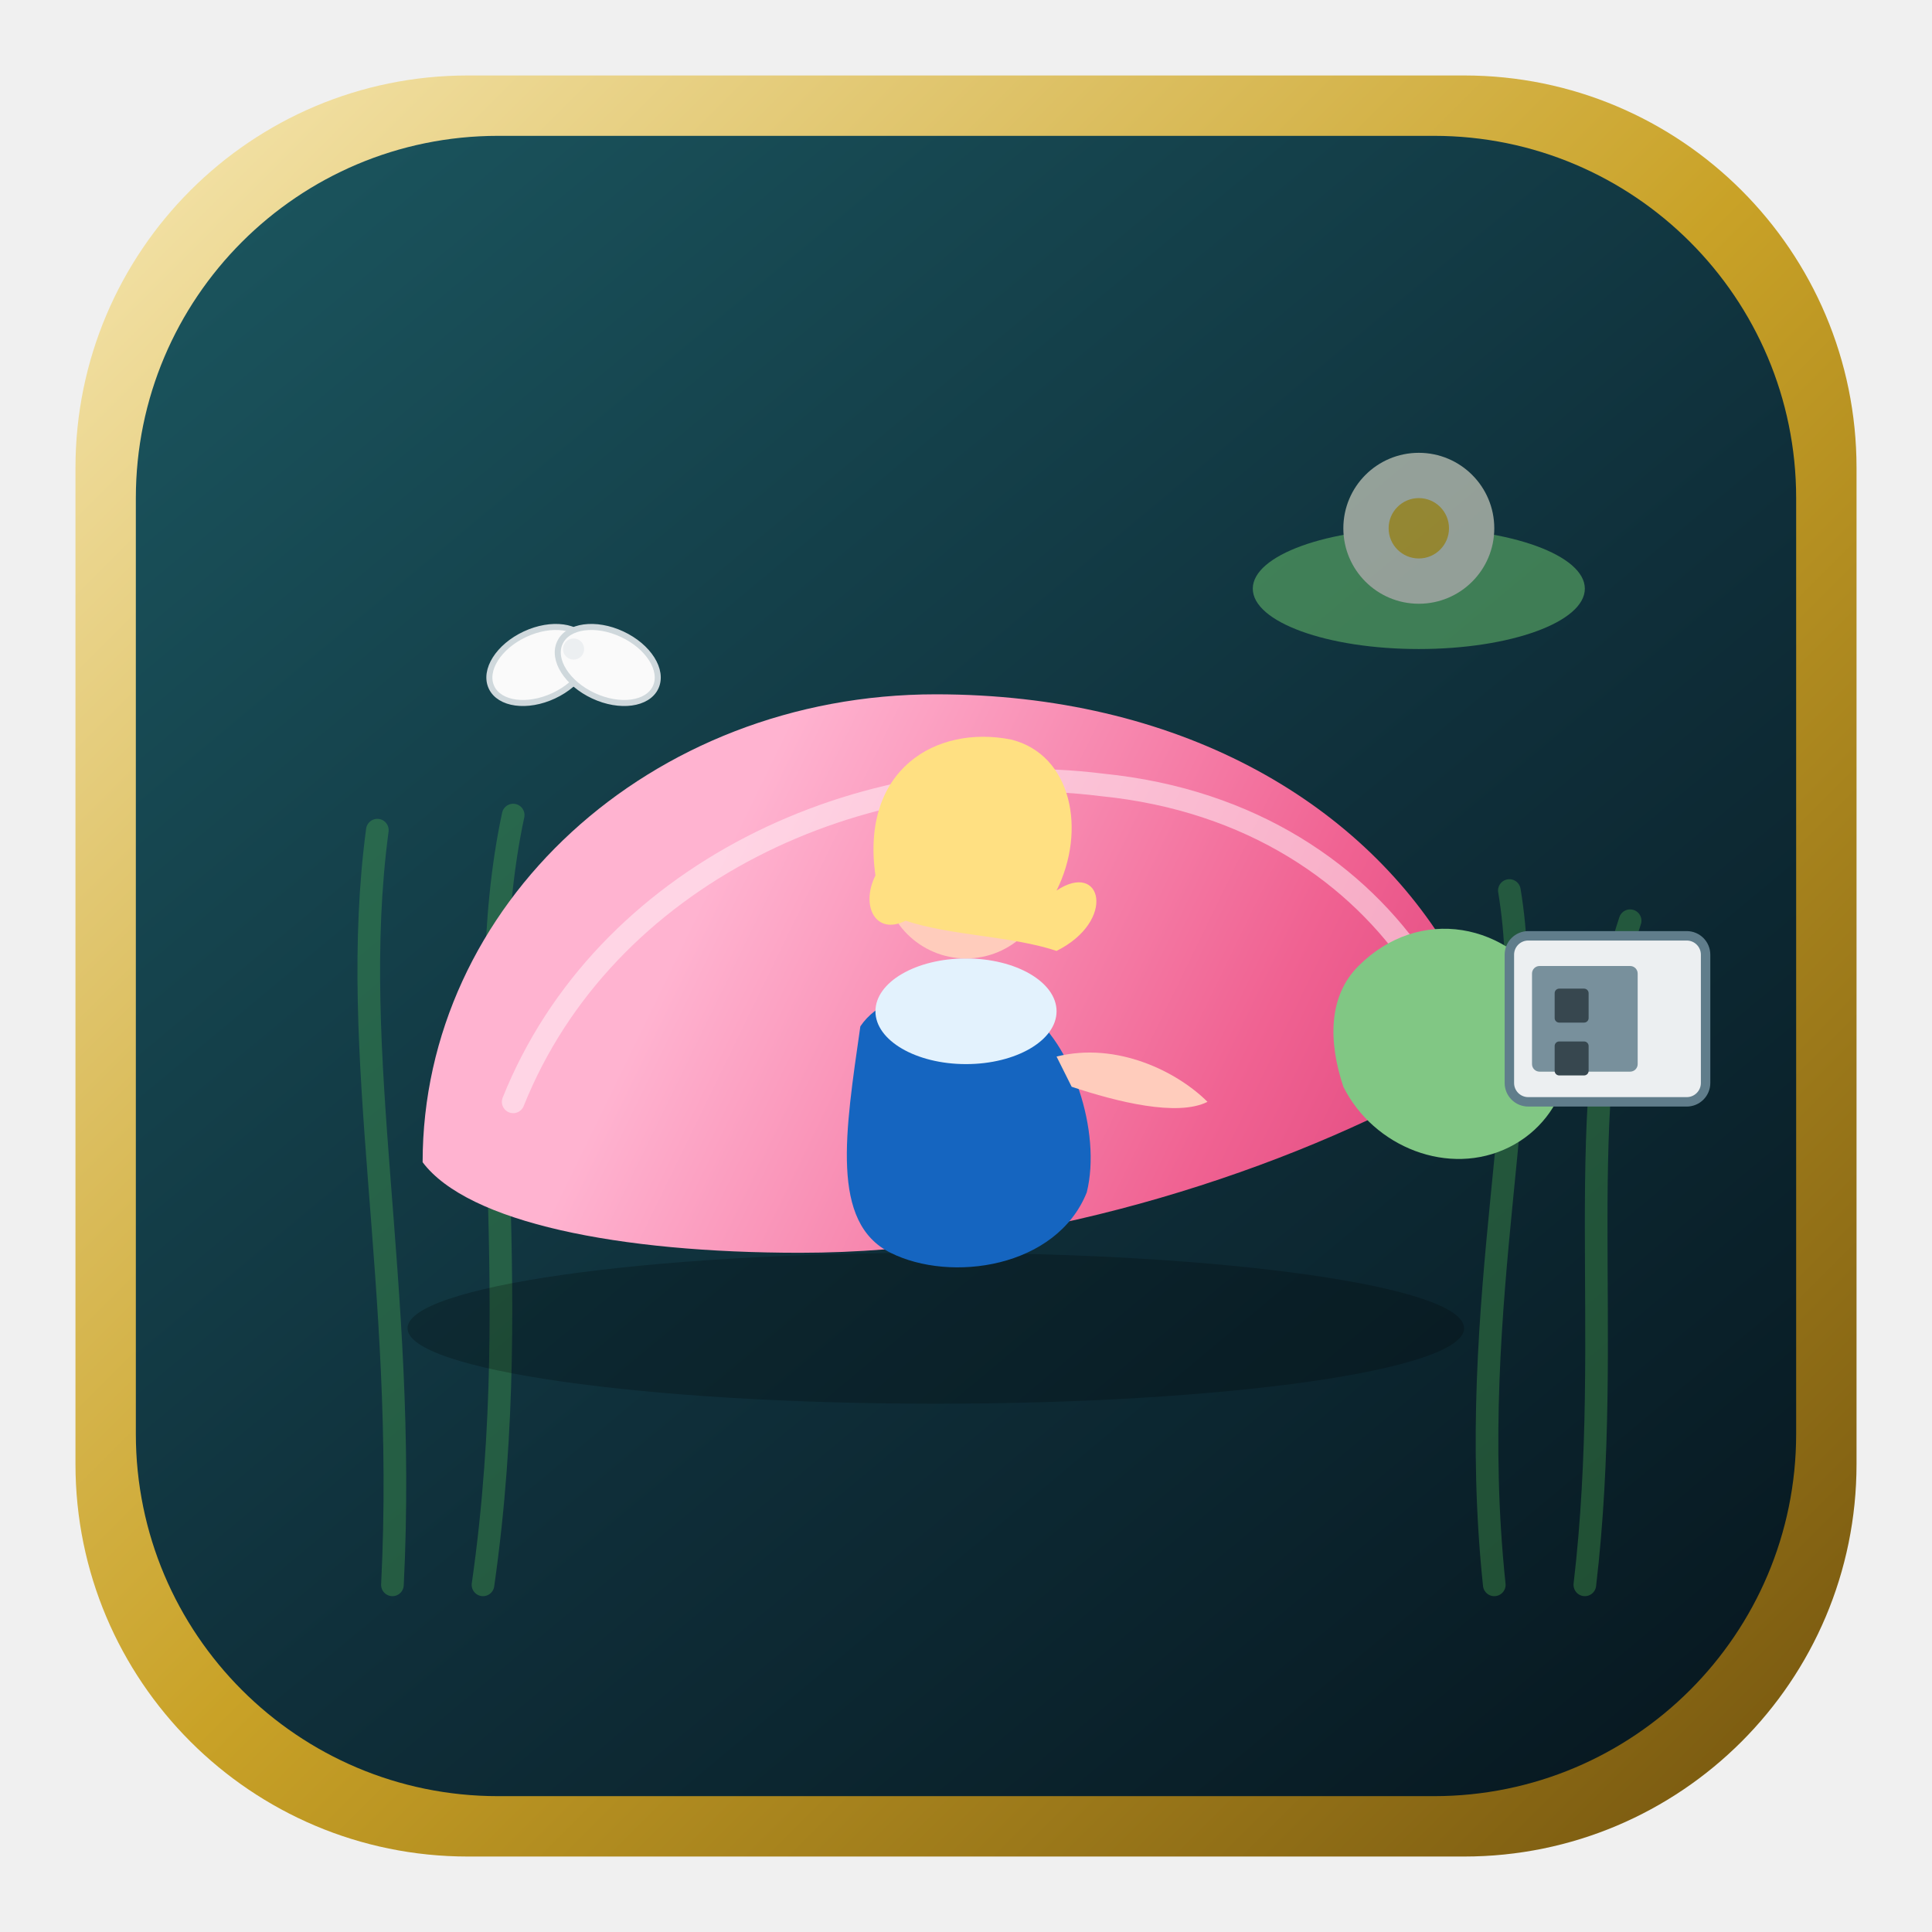
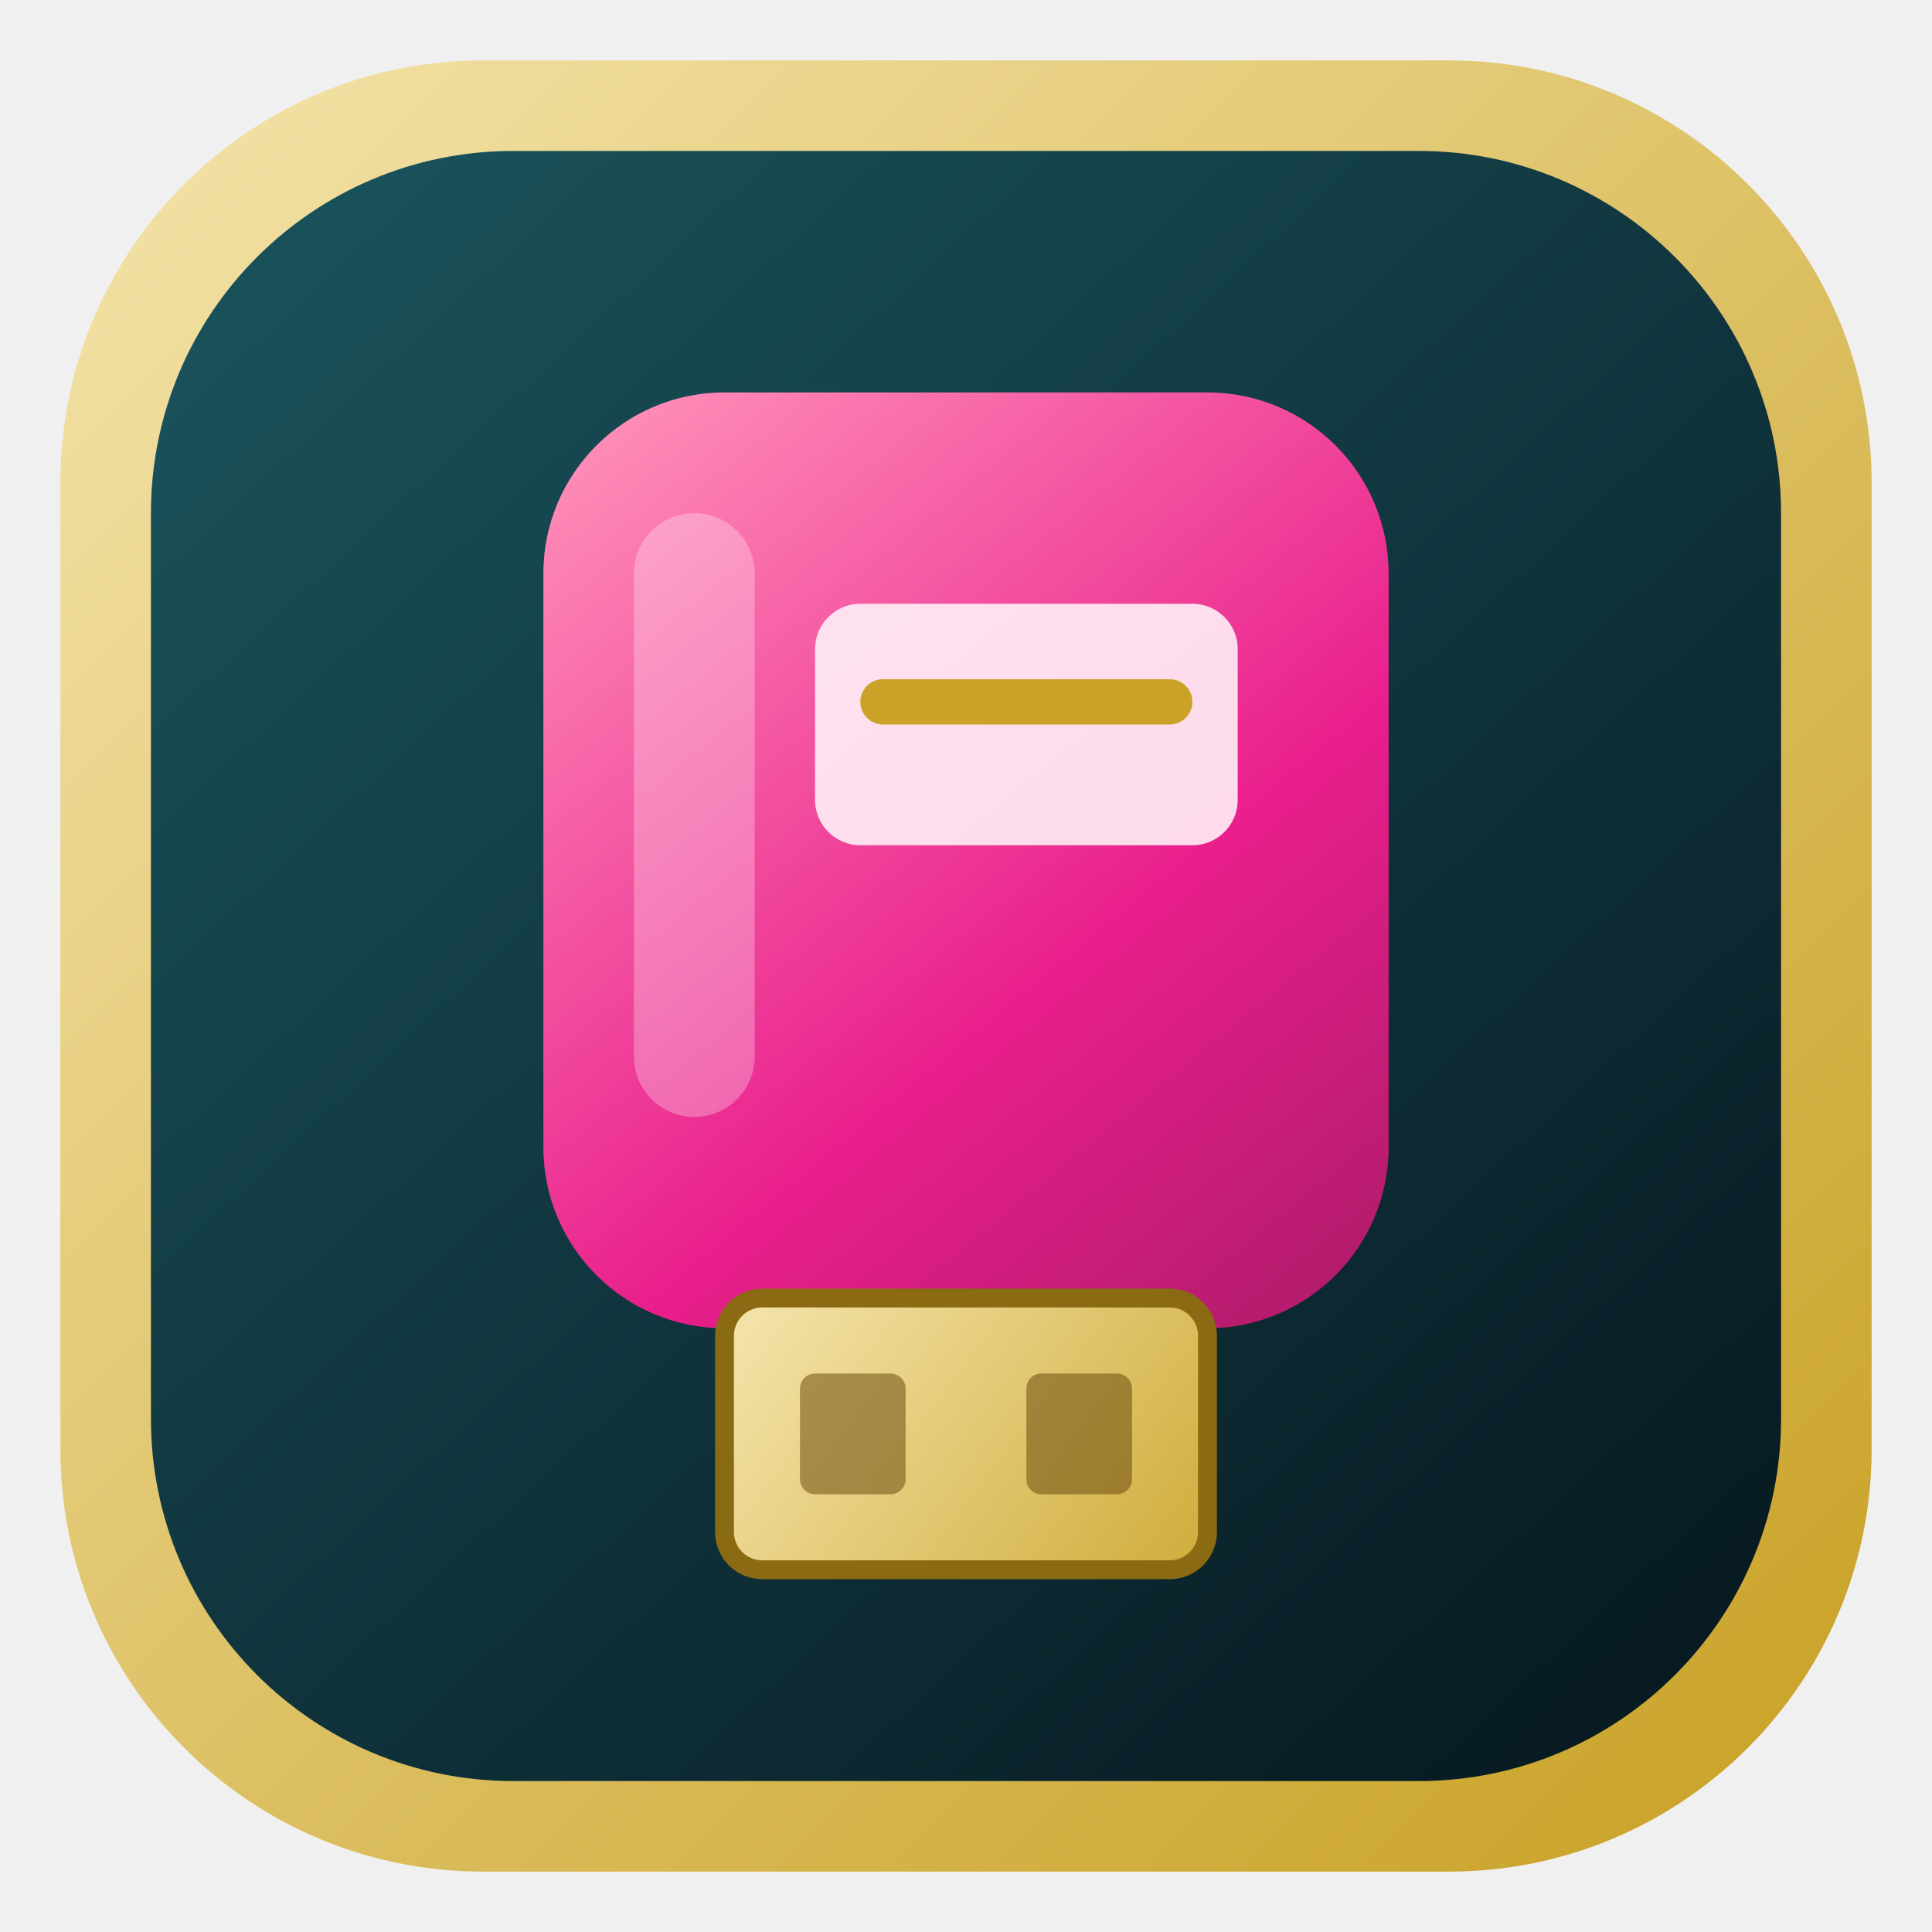
- <svg xmlns="http://www.w3.org/2000/svg" viewBox="0 0 256 256" role="img" aria-label="Thumbelina">
+ <svg xmlns="http://www.w3.org/2000/svg" viewBox="0 0 128 128" role="img" aria-label="Thumbelina">
  <defs>
-     <linearGradient id="tileWater" x1="40" y1="24" x2="220" y2="240" gradientUnits="userSpaceOnUse">
+     <linearGradient id="tile" x1="16" y1="12" x2="112" y2="116" gradientUnits="userSpaceOnUse">
      <stop offset="0%" stop-color="#1a535c" />
-       <stop offset="55%" stop-color="#0f2f3a" />
      <stop offset="100%" stop-color="#071820" />
    </linearGradient>
-     <linearGradient id="tileGold" x1="20" y1="20" x2="236" y2="236" gradientUnits="userSpaceOnUse">
+     <linearGradient id="rim" x1="8" y1="8" x2="120" y2="120" gradientUnits="userSpaceOnUse">
      <stop offset="0%" stop-color="#f3e2a7" />
-       <stop offset="50%" stop-color="#c9a227" />
-       <stop offset="100%" stop-color="#7a5a10" />
+       <stop offset="100%" stop-color="#c9a227" />
    </linearGradient>
-     <linearGradient id="petalGrad" x1="48" y1="96" x2="196" y2="168" gradientUnits="userSpaceOnUse">
-       <stop offset="0%" stop-color="#ffb3d0" />
-       <stop offset="45%" stop-color="#f06292" />
-       <stop offset="100%" stop-color="#c2185b" />
+     <linearGradient id="body" x1="36" y1="28" x2="92" y2="96" gradientUnits="userSpaceOnUse">
+       <stop offset="0%" stop-color="#ff8fb8" />
+       <stop offset="55%" stop-color="#e91e8c" />
+       <stop offset="100%" stop-color="#9b1b5e" />
    </linearGradient>
-     <linearGradient id="sepalGrad" x1="176" y1="118" x2="208" y2="150" gradientUnits="userSpaceOnUse">
-       <stop offset="0%" stop-color="#81c784" />
-       <stop offset="100%" stop-color="#2e7d32" />
+     <linearGradient id="gold" x1="48" y1="88" x2="80" y2="112" gradientUnits="userSpaceOnUse">
+       <stop offset="0%" stop-color="#f3e2a7" />
+       <stop offset="100%" stop-color="#c9a227" />
    </linearGradient>
-     <linearGradient id="usbGrad" x1="202" y1="120" x2="230" y2="148" gradientUnits="userSpaceOnUse">
-       <stop offset="0%" stop-color="#eceff1" />
-       <stop offset="100%" stop-color="#90a4ae" />
-     </linearGradient>
-     <linearGradient id="hairGrad" x1="108" y1="88" x2="136" y2="118" gradientUnits="userSpaceOnUse">
-       <stop offset="0%" stop-color="#ffe082" />
-       <stop offset="100%" stop-color="#f9a825" />
-     </linearGradient>
-     <clipPath id="tileClip">
-       <rect x="18" y="18" width="220" height="220" rx="48" />
-     </clipPath>
  </defs>
-   <rect x="10" y="10" width="236" height="236" rx="52" fill="url(#tileGold)" />
-   <rect x="18" y="18" width="220" height="220" rx="48" fill="url(#tileWater)" />
-   <g clip-path="url(#tileClip)" opacity="0.35" fill="none" stroke="#4caf50" stroke-width="3" stroke-linecap="round">
-     <path d="M52 210 C54 170 46 140 50 110" />
-     <path d="M64 210 C70 168 62 136 68 108" />
-     <path d="M198 210 C194 172 204 142 200 118" />
-     <path d="M210 210 C214 176 208 146 216 122" />
-   </g>
-   <g clip-path="url(#tileClip)" opacity="0.55">
-     <ellipse cx="188" cy="78" rx="22" ry="8" fill="#66bb6a" />
-     <circle cx="188" cy="70" r="10" fill="#fff8e1" />
-     <circle cx="188" cy="70" r="4" fill="#ffca28" />
-   </g>
-   <g id="thumbelina-glyph" transform="translate(28 58) scale(1.0)">
-     <ellipse cx="96" cy="118" rx="70" ry="10" fill="#000" opacity="0.22" />
-     <path fill="url(#petalGrad)" d="M28 96              C28 62 58 34 96 34              C128 34 152 48 164 68              C168 74 168 82 162 86              C140 98 108 108 78 108              C54 108 34 104 28 96              Z" />
-     <path fill="none" stroke="#fff0f6" stroke-width="3" stroke-linecap="round" opacity="0.55" d="M40 88 C52 58 86 42 118 46 C138 48 152 58 160 70" />
-     <path fill="url(#sepalGrad)" d="M152 70              C160 62 172 64 178 74              C182 80 180 90 172 94              C164 98 154 94 150 86              C148 80 148 74 152 70              Z" />
-     <g>
-       <rect x="172" y="66" width="26" height="22" rx="2.5" fill="url(#usbGrad)" stroke="#607d8b" stroke-width="1.25" />
-       <rect x="175" y="70" width="14" height="14" rx="1" fill="#78909c" />
-       <rect x="178" y="73" width="4.5" height="4.5" rx="0.6" fill="#37474f" />
-       <rect x="178" y="80" width="4.5" height="4.5" rx="0.6" fill="#37474f" />
-     </g>
-     <g>
-       <path fill="#1565c0" d="M86 78                C84 92 82 104 90 108                C98 112 112 110 116 100                C118 92 114 80 108 76                C102 72 90 72 86 78                Z" />
-       <ellipse cx="100" cy="76" rx="12" ry="7" fill="#e3f2fd" />
-       <circle cx="100" cy="58" r="11" fill="#ffccbc" />
-       <path fill="url(#hairGrad)" d="M88 58                C86 44 96 38 106 40                C114 42 116 52 112 60                C118 56 120 64 112 68                C106 66 98 66 92 64                C88 66 86 62 88 58                Z" />
-       <path fill="#ffccbc" d="M112 82 C120 80 128 84 132 88 C128 90 120 88 114 86 Z" />
-     </g>
-     <g transform="translate(48 28)">
-       <ellipse cx="-5" cy="0" rx="7" ry="4.5" fill="#fafafa" stroke="#cfd8dc" stroke-width="0.8" transform="rotate(-25)" />
-       <ellipse cx="5" cy="0" rx="7" ry="4.5" fill="#fafafa" stroke="#cfd8dc" stroke-width="0.8" transform="rotate(25)" />
-       <circle cx="0" cy="0" r="1.4" fill="#eceff1" />
-     </g>
+   <rect x="4" y="4" width="120" height="120" rx="28" fill="url(#rim)" />
+   <rect x="10" y="10" width="108" height="108" rx="24" fill="url(#tile)" />
+   <g id="thumbelina-glyph" transform="translate(0 2)">
+     <rect x="36" y="24" width="56" height="62" rx="12" fill="url(#body)" />
+     <rect x="42" y="32" width="8" height="40" rx="4" fill="#ffffff" opacity="0.28" />
+     <rect x="54" y="38" width="28" height="16" rx="3" fill="#fff0f6" opacity="0.9" />
+     <rect x="57" y="43" width="22" height="3" rx="1.5" fill="#c9a227" />
+     <rect x="48" y="84" width="32" height="18" rx="2.5" fill="url(#gold)" stroke="#8a6a12" stroke-width="1.25" />
+     <rect x="53" y="89" width="7" height="8" rx="1" fill="#6d4c0f" opacity="0.55" />
+     <rect x="68" y="89" width="7" height="8" rx="1" fill="#6d4c0f" opacity="0.55" />
  </g>
</svg>
